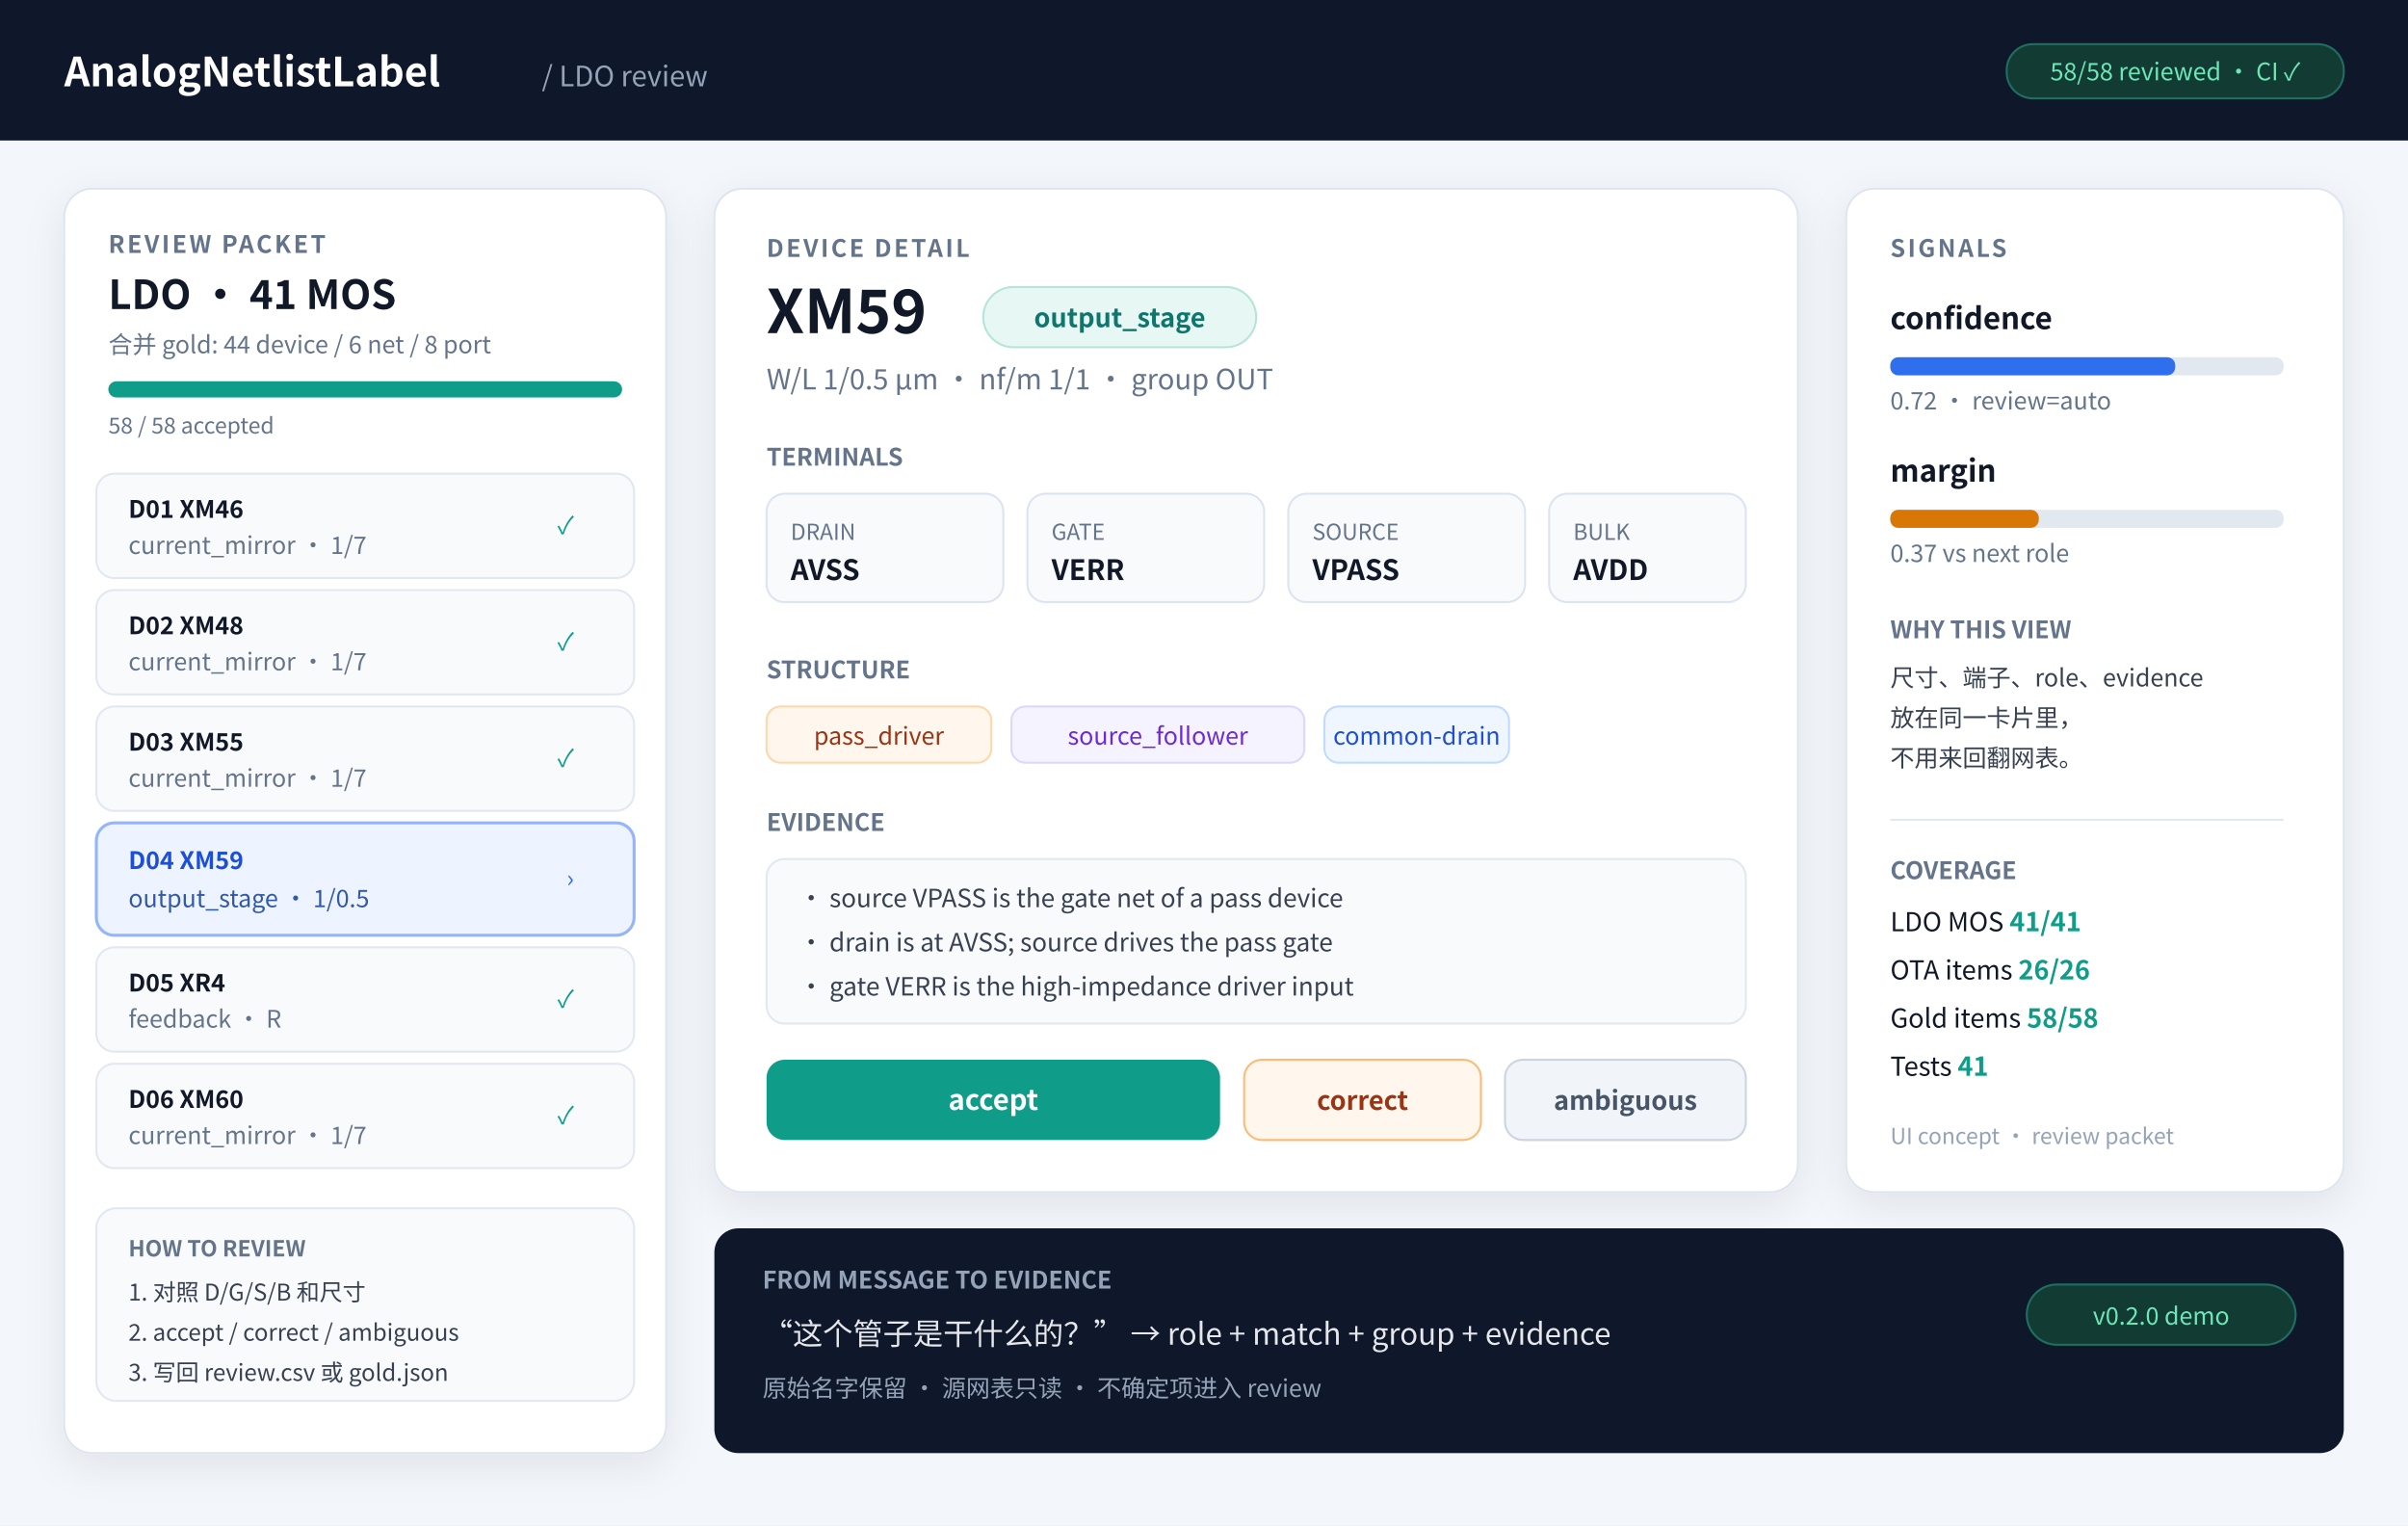
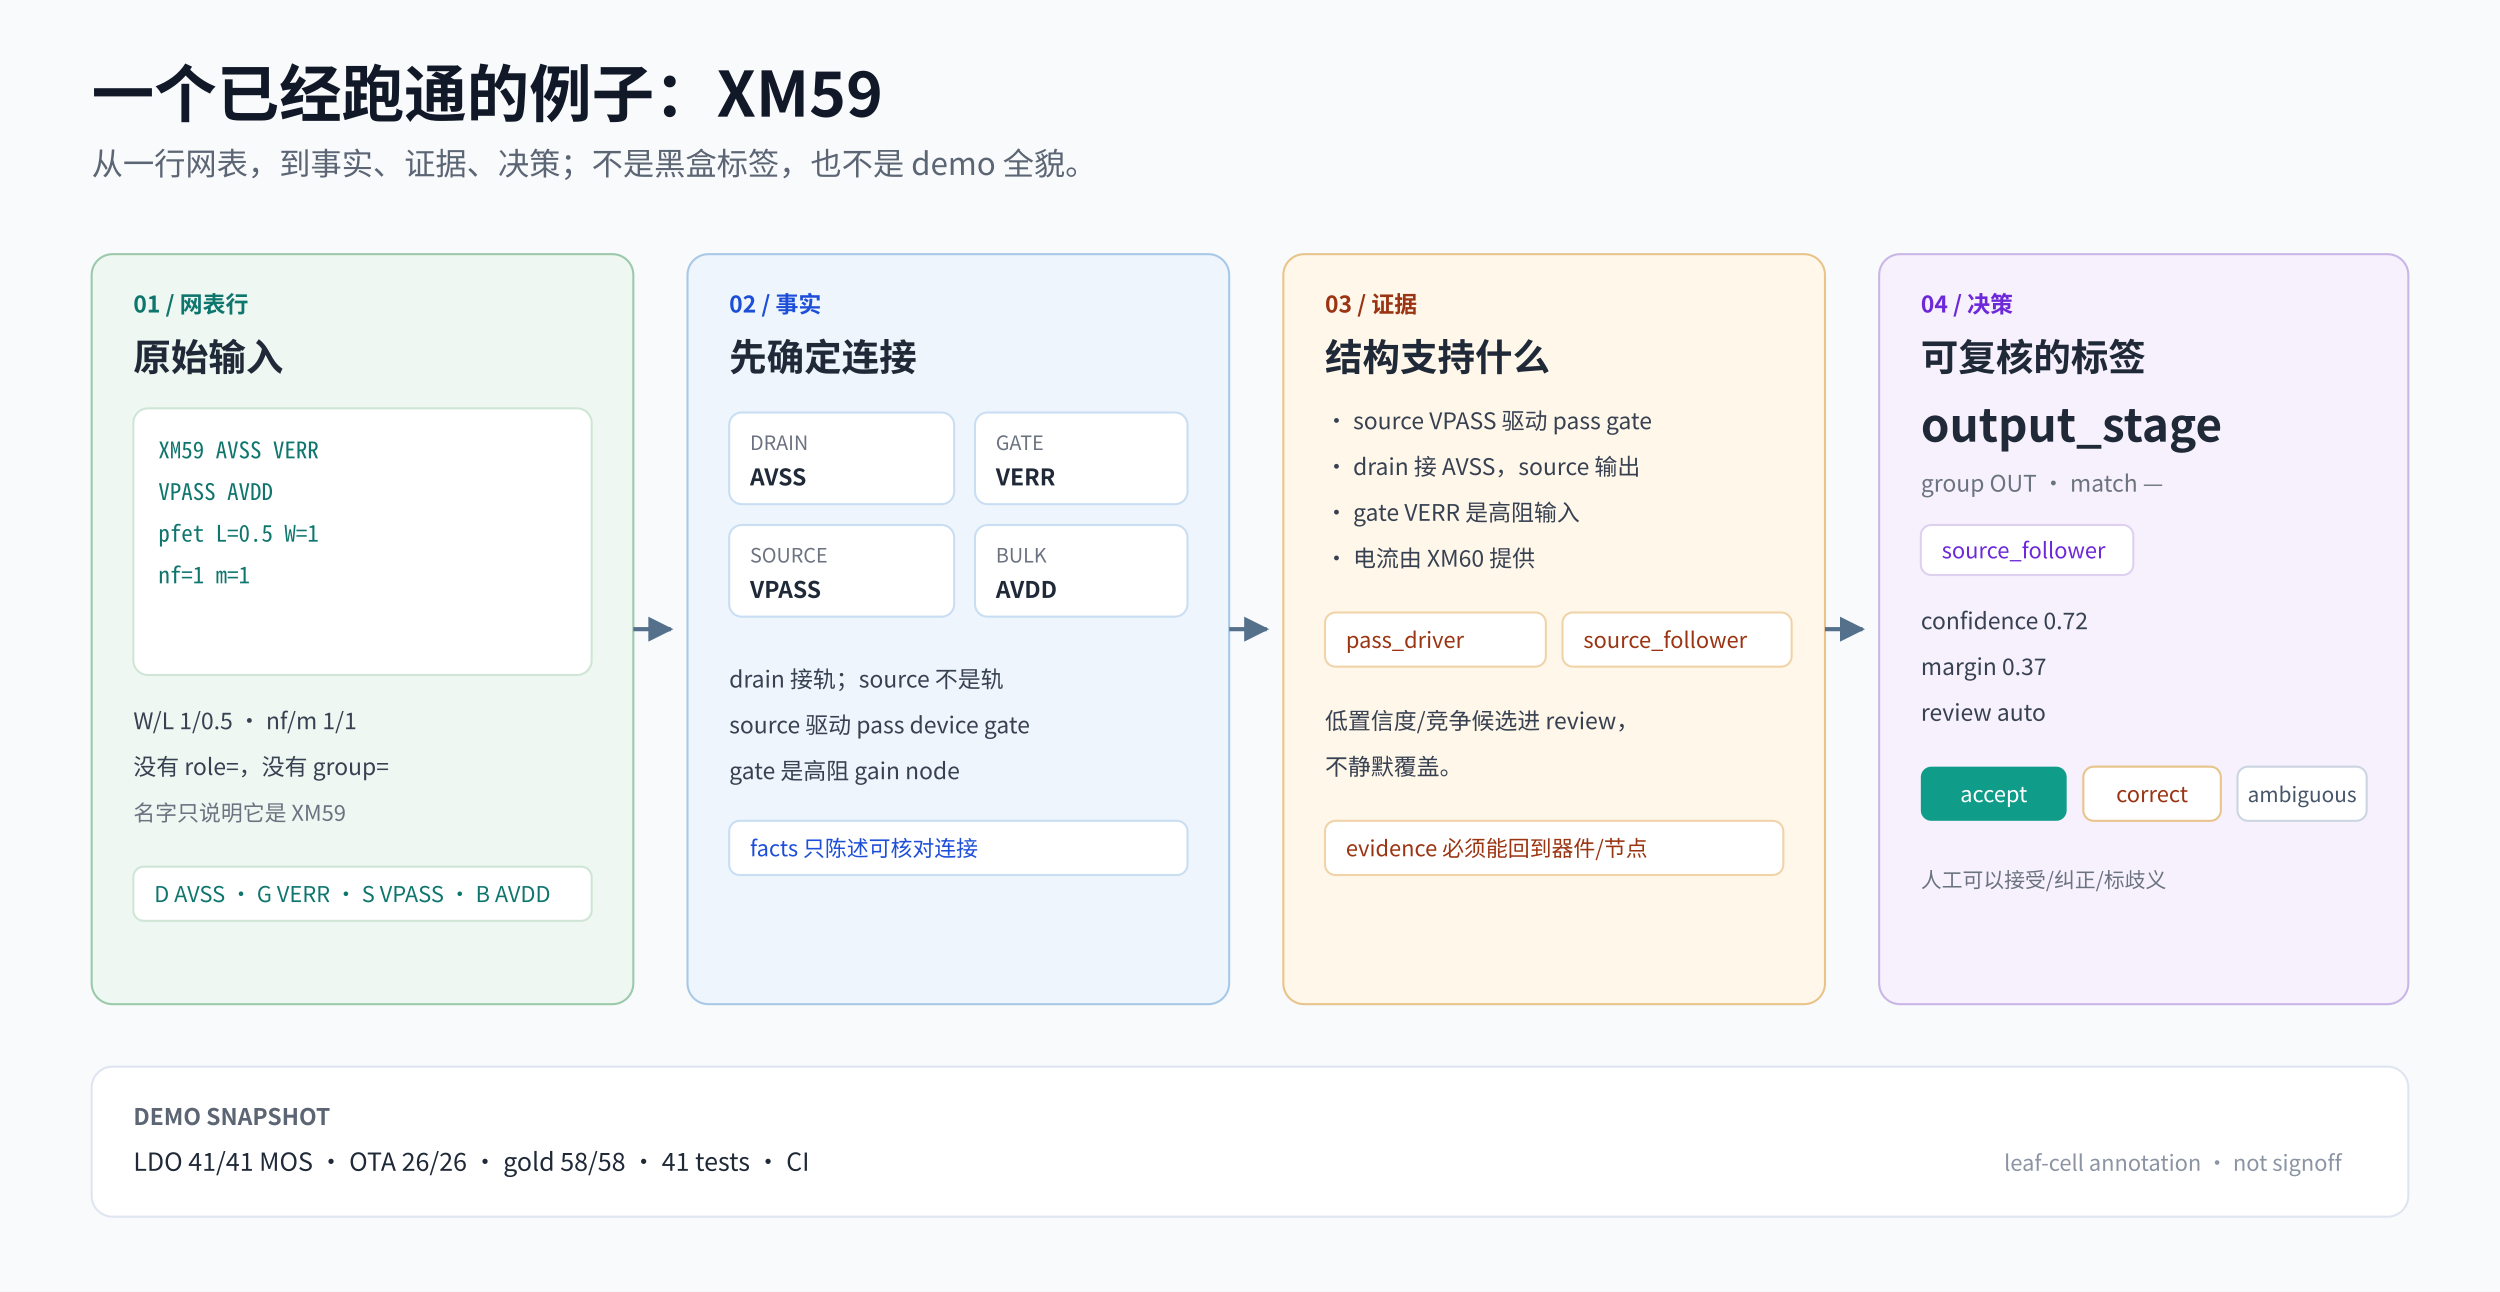
- <svg xmlns="http://www.w3.org/2000/svg" viewBox="0 0 1200 760" font-family="Noto Sans CJK SC, Noto Sans, Segoe UI, sans-serif">
+ <svg xmlns="http://www.w3.org/2000/svg" viewBox="0 0 1200 620" font-family="Noto Sans CJK SC, Noto Sans, Segoe UI, sans-serif">
  <defs>
-     <filter id="cardShadow" x="-10%" y="-10%" width="130%" height="140%">
-       <feDropShadow dx="0" dy="6" stdDeviation="10" flood-color="#0f172a" flood-opacity="0.08" />
-     </filter>
+     <marker id="ar" viewBox="0 0 10 10" refX="9" refY="5" markerWidth="6" markerHeight="6" orient="auto-start-reverse">
+       <path d="M0,0 L10,5 L0,10 z" fill="#55708a" />
+     </marker>
  </defs>
-   <rect width="1200" height="760" fill="#f3f6fb" />
-   <rect x="0" y="0" width="1200" height="70" fill="#0f172a" />
-   <text x="32" y="43" font-size="20" font-weight="700" fill="#ffffff">AnalogNetlistLabel</text>
-   <text x="270" y="43" font-size="14" fill="#94a3b8">/ LDO review</text>
-   <rect x="1000" y="22" width="168" height="27" rx="13" fill="#123b33" stroke="#1f6f5f" />
-   <text x="1084" y="40" font-size="12" fill="#6ee7b7" text-anchor="middle">58/58 reviewed · CI ✓</text>
-   <rect x="32" y="94" width="300" height="630" rx="14" fill="#ffffff" stroke="#dde5f0" filter="url(#cardShadow)" />
-   <text x="54" y="126" font-size="12" font-weight="700" fill="#64748b" letter-spacing="1.2">REVIEW PACKET</text>
-   <text x="54" y="154" font-size="20" font-weight="700" fill="#111827">LDO · 41 MOS</text>
-   <text x="54" y="176" font-size="12" fill="#64748b">合并 gold: 44 device / 6 net / 8 port</text>
-   <rect x="54" y="190" width="256" height="8" rx="4" fill="#e2e8f0" />
-   <rect x="54" y="190" width="256" height="8" rx="4" fill="#0f9d8a" />
-   <text x="54" y="216" font-size="11" fill="#64748b">58 / 58 accepted</text>
-   <g font-size="12">
-     <rect x="48" y="236" width="268" height="52" rx="9" fill="#f8fafc" stroke="#e2e8f0" />
-     <text x="64" y="258" font-weight="700" fill="#111827">D01  XM46</text>
-     <text x="64" y="276" fill="#64748b">current_mirror · 1/7</text>
-     <text x="286" y="266" fill="#0f9d8a" text-anchor="end">✓</text>
-     <rect x="48" y="294" width="268" height="52" rx="9" fill="#f8fafc" stroke="#e2e8f0" />
-     <text x="64" y="316" font-weight="700" fill="#111827">D02  XM48</text>
-     <text x="64" y="334" fill="#64748b">current_mirror · 1/7</text>
-     <text x="286" y="324" fill="#0f9d8a" text-anchor="end">✓</text>
-     <rect x="48" y="352" width="268" height="52" rx="9" fill="#f8fafc" stroke="#e2e8f0" />
-     <text x="64" y="374" font-weight="700" fill="#111827">D03  XM55</text>
-     <text x="64" y="392" fill="#64748b">current_mirror · 1/7</text>
-     <text x="286" y="382" fill="#0f9d8a" text-anchor="end">✓</text>
-     <rect x="48" y="410" width="268" height="56" rx="9" fill="#eef4ff" stroke="#93b4ff" stroke-width="1.5" />
-     <text x="64" y="433" font-weight="700" fill="#1d4ed8">D04  XM59</text>
-     <text x="64" y="452" fill="#3159a8">output_stage · 1/0.5</text>
-     <text x="286" y="442" fill="#2f6fed" text-anchor="end">›</text>
-     <rect x="48" y="472" width="268" height="52" rx="9" fill="#f8fafc" stroke="#e2e8f0" />
-     <text x="64" y="494" font-weight="700" fill="#111827">D05  XR4</text>
-     <text x="64" y="512" fill="#64748b">feedback · R</text>
-     <text x="286" y="502" fill="#0f9d8a" text-anchor="end">✓</text>
-     <rect x="48" y="530" width="268" height="52" rx="9" fill="#f8fafc" stroke="#e2e8f0" />
-     <text x="64" y="552" font-weight="700" fill="#111827">D06  XM60</text>
-     <text x="64" y="570" fill="#64748b">current_mirror · 1/7</text>
-     <text x="286" y="560" fill="#0f9d8a" text-anchor="end">✓</text>
+   <rect width="1200" height="620" fill="#f8fafc" />
+   <text x="44" y="56" font-size="30" font-weight="700" fill="#111827">一个已经跑通的例子：XM59</text>
+   <text x="44" y="84" font-size="15" fill="#5b6573">从一行网表，到事实、证据、决策；不是黑盒标签，也不是 demo 全貌。</text>
+   <rect x="44" y="122" width="260" height="360" rx="10" fill="#eef7f1" stroke="#9cc9aa" />
+   <text x="64" y="150" font-size="11" font-weight="700" fill="#0f766e">01 / 网表行</text>
+   <text x="64" y="178" font-size="18" font-weight="700" fill="#1f2937">原始输入</text>
+   <rect x="64" y="196" width="220" height="128" rx="7" fill="#ffffff" stroke="#cfe5d5" />
+   <g font-family="Noto Sans Mono CJK SC, monospace" font-size="11" fill="#0f766e">
+     <text x="76" y="220">XM59 AVSS VERR</text>
+     <text x="76" y="240">     VPASS AVDD</text>
+     <text x="76" y="260">     pfet L=0.5 W=1</text>
+     <text x="76" y="280">     nf=1 m=1</text>
  </g>
-   <rect x="48" y="602" width="268" height="96" rx="10" fill="#f8fafc" stroke="#e2e8f0" />
-   <text x="64" y="626" font-size="11" font-weight="700" fill="#64748b">HOW TO REVIEW</text>
-   <text x="64" y="648" font-size="11.5" fill="#374151">1. 对照 D/G/S/B 和尺寸</text>
-   <text x="64" y="668" font-size="11.5" fill="#374151">2. accept / correct / ambiguous</text>
-   <text x="64" y="688" font-size="11.5" fill="#374151">3. 写回 review.csv 或 gold.json</text>
-   <rect x="356" y="94" width="540" height="500" rx="14" fill="#ffffff" stroke="#dde5f0" filter="url(#cardShadow)" />
-   <text x="382" y="128" font-size="12" font-weight="700" fill="#64748b" letter-spacing="1.2">DEVICE DETAIL</text>
-   <text x="382" y="166" font-size="30" font-weight="700" fill="#111827">XM59</text>
-   <rect x="490" y="143" width="136" height="30" rx="15" fill="#e7f7f3" stroke="#b7e4d8" />
-   <text x="558" y="163" font-size="13" font-weight="700" fill="#0f766e" text-anchor="middle">output_stage</text>
-   <text x="382" y="194" font-size="14" fill="#64748b">W/L 1/0.5 µm · nf/m 1/1 · group OUT</text>
-   <text x="382" y="232" font-size="12" font-weight="700" fill="#64748b">TERMINALS</text>
-   <g font-size="14">
-     <rect x="382" y="246" width="118" height="54" rx="9" fill="#f8fafc" stroke="#dbe4f0" />
-     <text x="394" y="269" font-size="11" fill="#64748b">DRAIN</text>
-     <text x="394" y="289" font-weight="700" fill="#111827">AVSS</text>
-     <rect x="512" y="246" width="118" height="54" rx="9" fill="#f8fafc" stroke="#dbe4f0" />
-     <text x="524" y="269" font-size="11" fill="#64748b">GATE</text>
-     <text x="524" y="289" font-weight="700" fill="#111827">VERR</text>
-     <rect x="642" y="246" width="118" height="54" rx="9" fill="#f8fafc" stroke="#dbe4f0" />
-     <text x="654" y="269" font-size="11" fill="#64748b">SOURCE</text>
-     <text x="654" y="289" font-weight="700" fill="#111827">VPASS</text>
-     <rect x="772" y="246" width="98" height="54" rx="9" fill="#f8fafc" stroke="#dbe4f0" />
-     <text x="784" y="269" font-size="11" fill="#64748b">BULK</text>
-     <text x="784" y="289" font-weight="700" fill="#111827">AVDD</text>
+   <text x="64" y="350" font-size="11" fill="#374151">W/L 1/0.5 · nf/m 1/1</text>
+   <text x="64" y="372" font-size="11" fill="#374151">没有 role=，没有 group=</text>
+   <text x="64" y="394" font-size="10.5" fill="#6b7280">名字只说明它是 XM59</text>
+   <rect x="64" y="416" width="220" height="26" rx="5" fill="#ffffff" stroke="#cfe5d5" />
+   <text x="74" y="433" font-size="10.5" fill="#0f766e">D AVSS · G VERR · S VPASS · B AVDD</text>
+   <line x1="304" y1="302" x2="322" y2="302" stroke="#55708a" stroke-width="2" marker-end="url(#ar)" />
+   <rect x="330" y="122" width="260" height="360" rx="10" fill="#eef5fc" stroke="#a8c8e8" />
+   <text x="350" y="150" font-size="11" font-weight="700" fill="#1d4ed8">02 / 事实</text>
+   <text x="350" y="178" font-size="18" font-weight="700" fill="#1f2937">先确定连接</text>
+   <g font-size="11">
+     <rect x="350" y="198" width="108" height="44" rx="6" fill="#ffffff" stroke="#c9def2" />
+     <text x="360" y="216" font-size="9.5" fill="#6b7280">DRAIN</text>
+     <text x="360" y="233" font-weight="700" fill="#1f2937">AVSS</text>
+     <rect x="468" y="198" width="102" height="44" rx="6" fill="#ffffff" stroke="#c9def2" />
+     <text x="478" y="216" font-size="9.5" fill="#6b7280">GATE</text>
+     <text x="478" y="233" font-weight="700" fill="#1f2937">VERR</text>
+     <rect x="350" y="252" width="108" height="44" rx="6" fill="#ffffff" stroke="#c9def2" />
+     <text x="360" y="270" font-size="9.5" fill="#6b7280">SOURCE</text>
+     <text x="360" y="287" font-weight="700" fill="#1f2937">VPASS</text>
+     <rect x="468" y="252" width="102" height="44" rx="6" fill="#ffffff" stroke="#c9def2" />
+     <text x="478" y="270" font-size="9.5" fill="#6b7280">BULK</text>
+     <text x="478" y="287" font-weight="700" fill="#1f2937">AVDD</text>
  </g>
-   <text x="382" y="338" font-size="12" font-weight="700" fill="#64748b">STRUCTURE</text>
-   <rect x="382" y="352" width="112" height="28" rx="7" fill="#fff7ed" stroke="#fed7aa" />
-   <text x="438" y="371" font-size="12" fill="#9a3412" text-anchor="middle">pass_driver</text>
-   <rect x="504" y="352" width="146" height="28" rx="7" fill="#f5f3ff" stroke="#ddd6fe" />
-   <text x="577" y="371" font-size="12" fill="#6d28d9" text-anchor="middle">source_follower</text>
-   <rect x="660" y="352" width="92" height="28" rx="7" fill="#eff6ff" stroke="#bfdbfe" />
-   <text x="706" y="371" font-size="12" fill="#1d4ed8" text-anchor="middle">common-drain</text>
-   <text x="382" y="414" font-size="12" font-weight="700" fill="#64748b">EVIDENCE</text>
-   <rect x="382" y="428" width="488" height="82" rx="9" fill="#f8fafc" stroke="#e2e8f0" />
-   <text x="398" y="452" font-size="12.5" fill="#374151">• source VPASS is the gate net of a pass device</text>
-   <text x="398" y="474" font-size="12.5" fill="#374151">• drain is at AVSS; source drives the pass gate</text>
-   <text x="398" y="496" font-size="12.5" fill="#374151">• gate VERR is the high-impedance driver input</text>
-   <rect x="382" y="528" width="226" height="40" rx="9" fill="#0f9d8a" />
-   <text x="495" y="553" font-size="14" font-weight="700" fill="#ffffff" text-anchor="middle">accept</text>
-   <rect x="620" y="528" width="118" height="40" rx="9" fill="#fff7ed" stroke="#fdba74" />
-   <text x="679" y="553" font-size="13" font-weight="600" fill="#9a3412" text-anchor="middle">correct</text>
-   <rect x="750" y="528" width="120" height="40" rx="9" fill="#f1f5f9" stroke="#cbd5e1" />
-   <text x="810" y="553" font-size="13" font-weight="600" fill="#475569" text-anchor="middle">ambiguous</text>
-   <rect x="920" y="94" width="248" height="500" rx="14" fill="#ffffff" stroke="#dde5f0" filter="url(#cardShadow)" />
-   <text x="942" y="128" font-size="12" font-weight="700" fill="#64748b" letter-spacing="1.2">SIGNALS</text>
-   <text x="942" y="164" font-size="15" font-weight="700" fill="#111827">confidence</text>
-   <rect x="942" y="178" width="196" height="9" rx="4" fill="#e2e8f0" />
-   <rect x="942" y="178" width="142" height="9" rx="4" fill="#2f6fed" />
-   <text x="942" y="204" font-size="12" fill="#64748b">0.72 · review=auto</text>
-   <text x="942" y="240" font-size="15" font-weight="700" fill="#111827">margin</text>
-   <rect x="942" y="254" width="196" height="9" rx="4" fill="#e2e8f0" />
-   <rect x="942" y="254" width="74" height="9" rx="4" fill="#d97706" />
-   <text x="942" y="280" font-size="12" fill="#64748b">0.37 vs next role</text>
-   <text x="942" y="318" font-size="12" font-weight="700" fill="#64748b">WHY THIS VIEW</text>
-   <text x="942" y="342" font-size="12" fill="#374151">尺寸、端子、role、evidence</text>
-   <text x="942" y="362" font-size="12" fill="#374151">放在同一卡片里，</text>
-   <text x="942" y="382" font-size="12" fill="#374151">不用来回翻网表。</text>
-   <rect x="942" y="408" width="196" height="1" fill="#e2e8f0" />
-   <text x="942" y="438" font-size="12" font-weight="700" fill="#64748b">COVERAGE</text>
-   <text x="942" y="464" font-size="13" fill="#111827">LDO MOS <tspan font-weight="700" fill="#0f9d8a">41/41</tspan>
-   </text>
-   <text x="942" y="488" font-size="13" fill="#111827">OTA items <tspan font-weight="700" fill="#0f9d8a">26/26</tspan>
-   </text>
-   <text x="942" y="512" font-size="13" fill="#111827">Gold items <tspan font-weight="700" fill="#0f9d8a">58/58</tspan>
-   </text>
-   <text x="942" y="536" font-size="13" fill="#111827">Tests <tspan font-weight="700" fill="#0f9d8a">41</tspan>
-   </text>
-   <text x="942" y="570" font-size="11" fill="#94a3b8">UI concept · review packet</text>
-   <rect x="356" y="612" width="812" height="112" rx="12" fill="#0f172a" />
-   <text x="380" y="642" font-size="12" font-weight="700" fill="#94a3b8">FROM MESSAGE TO EVIDENCE</text>
-   <text x="380" y="670" font-size="15" fill="#e5e7eb">“这个管子是干什么的？” → role + match + group + evidence</text>
-   <text x="380" y="696" font-size="12" fill="#94a3b8">原始名字保留 · 源网表只读 · 不确定项进入 review</text>
-   <rect x="1010" y="640" width="134" height="30" rx="15" fill="#123b33" stroke="#1f6f5f" />
-   <text x="1077" y="660" font-size="12" fill="#6ee7b7" text-anchor="middle">v0.2.0 demo</text>
+   <text x="350" y="330" font-size="11" fill="#374151">drain 接轨；source 不是轨</text>
+   <text x="350" y="352" font-size="11" fill="#374151">source 驱动 pass device gate</text>
+   <text x="350" y="374" font-size="11" fill="#374151">gate 是高阻 gain node</text>
+   <rect x="350" y="394" width="220" height="26" rx="5" fill="#ffffff" stroke="#c9def2" />
+   <text x="360" y="411" font-size="10.5" fill="#1d4ed8">facts 只陈述可核对连接</text>
+   <line x1="590" y1="302" x2="608" y2="302" stroke="#55708a" stroke-width="2" marker-end="url(#ar)" />
+   <rect x="616" y="122" width="260" height="360" rx="10" fill="#fff7ea" stroke="#e8c48a" />
+   <text x="636" y="150" font-size="11" font-weight="700" fill="#9a3412">03 / 证据</text>
+   <text x="636" y="178" font-size="18" font-weight="700" fill="#1f2937">结构支持什么</text>
+   <text x="636" y="206" font-size="11" fill="#374151">• source VPASS 驱动 pass gate</text>
+   <text x="636" y="228" font-size="11" fill="#374151">• drain 接 AVSS，source 输出</text>
+   <text x="636" y="250" font-size="11" fill="#374151">• gate VERR 是高阻输入</text>
+   <text x="636" y="272" font-size="11" fill="#374151">• 电流由 XM60 提供</text>
+   <rect x="636" y="294" width="106" height="26" rx="5" fill="#ffffff" stroke="#f0d3a8" />
+   <text x="646" y="311" font-size="10.5" fill="#9a3412">pass_driver</text>
+   <rect x="750" y="294" width="110" height="26" rx="5" fill="#ffffff" stroke="#f0d3a8" />
+   <text x="760" y="311" font-size="10.5" fill="#9a3412">source_follower</text>
+   <text x="636" y="350" font-size="11" fill="#374151">低置信度/竞争候选进 review，</text>
+   <text x="636" y="372" font-size="11" fill="#374151">不静默覆盖。</text>
+   <rect x="636" y="394" width="220" height="26" rx="5" fill="#ffffff" stroke="#f0d3a8" />
+   <text x="646" y="411" font-size="10.5" fill="#9a3412">evidence 必须能回到器件/节点</text>
+   <line x1="876" y1="302" x2="894" y2="302" stroke="#55708a" stroke-width="2" marker-end="url(#ar)" />
+   <rect x="902" y="122" width="254" height="360" rx="10" fill="#f6f1fc" stroke="#c9b6e6" />
+   <text x="922" y="150" font-size="11" font-weight="700" fill="#6d28d9">04 / 决策</text>
+   <text x="922" y="178" font-size="18" font-weight="700" fill="#1f2937">可复核的标签</text>
+   <text x="922" y="212" font-size="22" font-weight="700" fill="#1f2937">output_stage</text>
+   <text x="922" y="236" font-size="11" fill="#6b7280">group OUT · match —</text>
+   <rect x="922" y="252" width="102" height="24" rx="5" fill="#ffffff" stroke="#ded0ef" />
+   <text x="932" y="268" font-size="10.5" fill="#6d28d9">source_follower</text>
+   <text x="922" y="302" font-size="11" fill="#374151">confidence 0.72</text>
+   <text x="922" y="324" font-size="11" fill="#374151">margin 0.37</text>
+   <text x="922" y="346" font-size="11" fill="#374151">review auto</text>
+   <rect x="922" y="368" width="70" height="26" rx="5" fill="#0f9d8a" />
+   <text x="957" y="385" font-size="10.5" fill="#ffffff" text-anchor="middle">accept</text>
+   <rect x="1000" y="368" width="66" height="26" rx="5" fill="#ffffff" stroke="#e8c48a" />
+   <text x="1033" y="385" font-size="10.5" fill="#9a3412" text-anchor="middle">correct</text>
+   <rect x="1074" y="368" width="62" height="26" rx="5" fill="#ffffff" stroke="#cbd5e1" />
+   <text x="1105" y="385" font-size="10" fill="#475569" text-anchor="middle">ambiguous</text>
+   <text x="922" y="426" font-size="10" fill="#6b7280">人工可以接受/纠正/标歧义</text>
+   <rect x="44" y="512" width="1112" height="72" rx="10" fill="#ffffff" stroke="#dfe5f0" />
+   <text x="64" y="540" font-size="11" font-weight="700" fill="#5b6573">DEMO SNAPSHOT</text>
+   <text x="64" y="562" font-size="12" fill="#1f2937">LDO 41/41 MOS · OTA 26/26 · gold 58/58 · 41 tests · CI</text>
+   <text x="1124" y="562" font-size="10.5" fill="#8a94a3" text-anchor="end">leaf-cell annotation · not signoff</text>
</svg>
